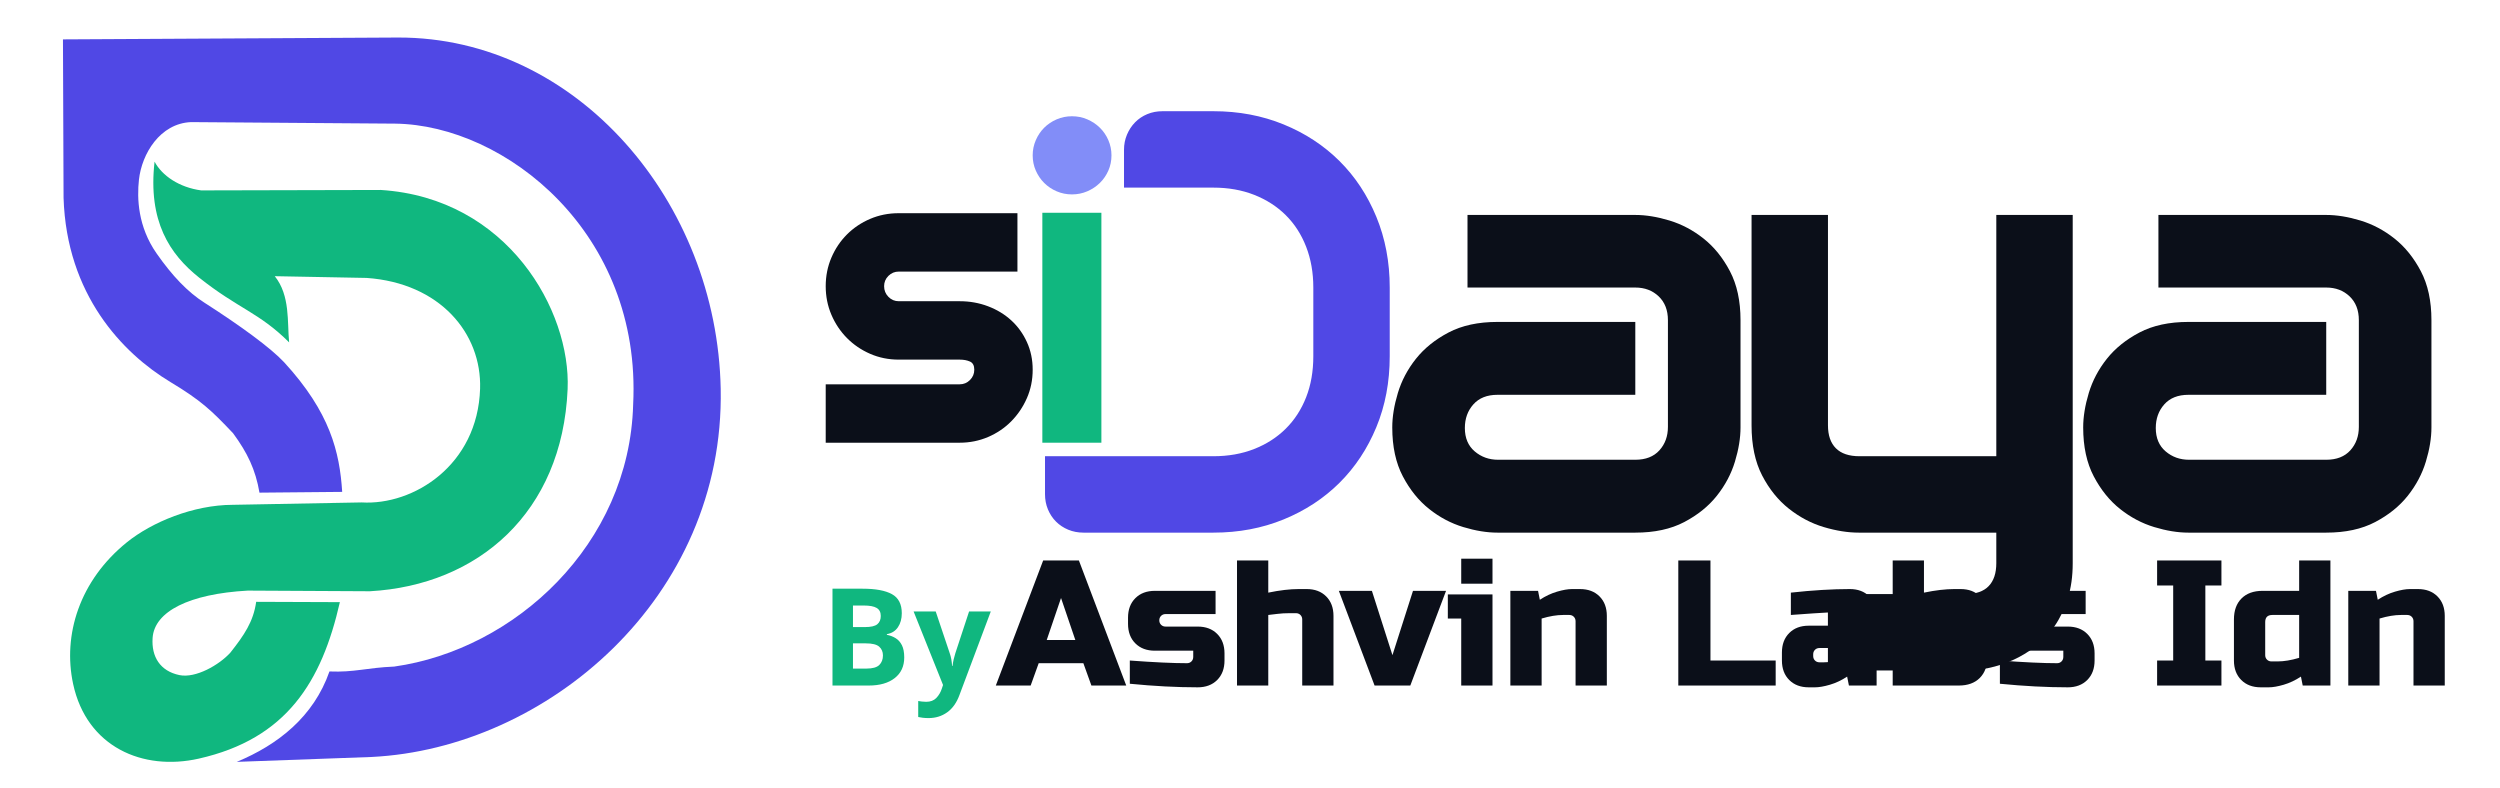
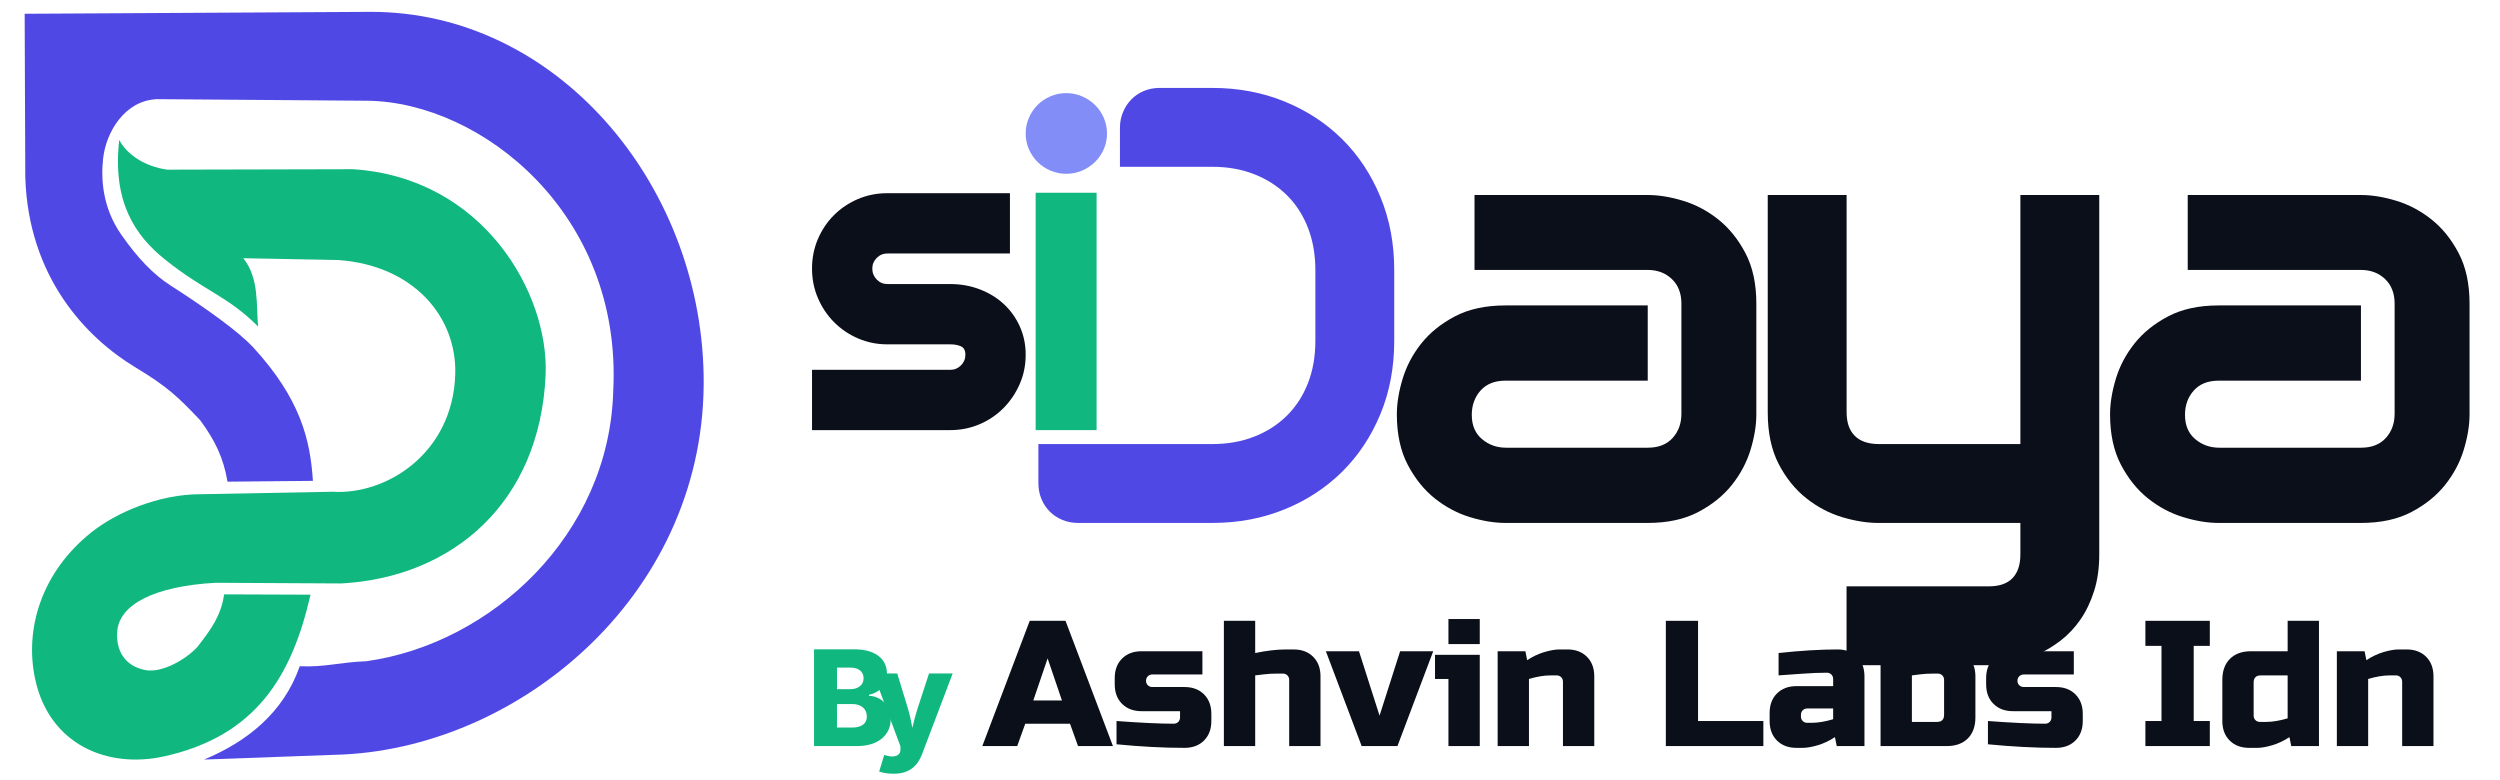
- <svg xmlns="http://www.w3.org/2000/svg" width="100%" height="100%" viewBox="0 600 19200 6050" version="1.1" xml:space="preserve" style="fill-rule:evenodd;clip-rule:evenodd;stroke-linejoin:round;stroke-miterlimit:2;">
-   <g id="brand-glyph">
+ <svg xmlns="http://www.w3.org/2000/svg" width="100%" height="100%" viewBox="300 800 18600 5800" version="1.1" xml:space="preserve" style="fill-rule:evenodd;clip-rule:evenodd;stroke-linejoin:round;stroke-miterlimit:2;">
+   <rect id="Final-Transparent-Logo" x="0" y="0" width="19824.65" height="7263.447" style="fill:none;" />
+   <g>
    <path d="M483.5,902.448l2573.998,-14.244c1373.506,-2.736 2449.53,1262.025 2477.515,2697.992c31.315,1606.851 -1338.456,2760.961 -2680.692,2827.323l-1036.032,37.603c316.72,-131.444 590.586,-346.713 711.905,-694.268c192.482,7.897 284.655,-28.709 497.204,-37.535c925.142,-130.325 1806.455,-937.484 1835.219,-2012.721c66.781,-1317.44 -981.481,-2145.862 -1827.283,-2157.104l-1568.558,-11.736c-238.555,10.297 -378.015,244.425 -399.685,442.358c-15.757,143.928 -8.02,360.454 135.149,565.699c120.344,172.523 239.332,297.435 368.537,379.376c276.756,177.317 508.431,346.557 611.274,456.984c354.056,385.584 426.502,690.204 445.963,995.485l-635.309,5.907c-30.071,-176.872 -92.385,-306.207 -202.724,-456.324c-166.331,-175.719 -245.655,-251.337 -479.912,-392.391c-371.322,-223.586 -798.421,-673.217 -821.916,-1415.199l-4.654,-1217.205Z" style="fill:#5048e5;" />
    <path d="M1187.097,1841.528c57.017,107.603 189.28,197.913 357.86,220.736l1379.919,-3.344c974.966,62.161 1460.501,928.008 1434.468,1530.103c-41.037,949.087 -688.735,1505.579 -1518.776,1551.843l-937.751,-5.017c-450.535,25.165 -716.393,160.115 -730.771,362.877c-10.287,145.077 58.105,255.07 205.686,285.954c124.713,26.098 305.585,-77.737 391.305,-172.241c106.014,-134.468 177.118,-238.087 198.392,-390.395l642.747,2.434c-139.439,611.746 -408.811,1049.591 -1083.614,1201.815c-429.909,96.98 -860.631,-89.33 -964.885,-573.051c-81.302,-377.225 49.52,-795.43 413.044,-1088.631c191.697,-154.613 509.883,-286.853 812.711,-287.626l989.969,-18.353c397.589,24.055 891.468,-285.147 909.701,-873.29c13.213,-426.214 -308.854,-811.316 -870.921,-850.836l-706.005,-13.378c119.874,148.943 94.925,353.19 110.368,508.362c-231.221,-230.765 -390.585,-257.679 -692.309,-498.329c-224.856,-179.342 -393.14,-431.82 -341.138,-889.634Z" style="fill:#10b77f;" />
  </g>
-   <g id="brand-wordmark">
-     <path d="M7370.374,4000.012l-1028.916,0l0,-448.502l1028.916,0c30.78,0 57.162,-10.993 79.147,-32.978c21.985,-21.985 32.978,-48.368 32.978,-79.147c0,-31.879 -10.993,-52.765 -32.978,-62.658c-21.985,-9.893 -48.368,-14.84 -79.147,-14.84l-468.289,0c-78.048,0 -151.15,-14.84 -219.304,-44.52c-68.155,-29.68 -127.515,-70.078 -178.082,-121.194c-50.566,-51.116 -90.415,-110.751 -119.546,-178.906c-29.131,-68.155 -43.696,-141.256 -43.696,-219.304c0,-78.048 14.565,-151.15 43.696,-219.304c29.131,-68.155 68.979,-127.515 119.546,-178.082c50.566,-50.566 109.927,-90.415 178.082,-119.546c68.155,-29.131 141.256,-43.696 219.304,-43.696l911.844,0l0,448.502l-911.844,0c-30.78,0 -57.162,10.993 -79.147,32.978c-21.985,21.985 -32.978,48.368 -32.978,79.147c0,31.879 10.993,59.086 32.978,81.621c21.985,22.535 48.368,33.803 79.147,33.803l468.289,0c76.949,0 149.501,12.916 217.655,38.749c68.155,25.833 127.515,61.834 178.082,108.003c50.566,46.169 90.69,101.682 120.37,166.539c29.68,64.857 44.52,135.76 44.52,212.709c0,78.048 -14.84,150.875 -44.52,218.48c-29.68,67.605 -69.804,126.966 -120.37,178.082c-50.566,51.116 -109.927,91.239 -178.082,120.37c-68.155,29.131 -140.706,43.696 -217.655,43.696Z" style="fill:#0b0f19;fill-rule:nonzero;" />
-     <rect x="8005.202" y="2234.036" width="453.449" height="1765.976" style="fill:#10b77f;fill-rule:nonzero;" />
-     <path d="M8536.15,1792.932c0,41.772 -7.97,80.796 -23.909,117.072c-15.939,36.276 -37.65,67.88 -65.132,94.812c-27.482,26.932 -59.635,48.368 -96.461,64.307c-36.826,15.939 -76.124,23.909 -117.897,23.909c-41.772,0 -81.071,-7.97 -117.897,-23.909c-36.826,-15.939 -68.704,-37.375 -95.636,-64.307c-26.932,-26.932 -48.368,-58.536 -64.307,-94.812c-15.939,-36.276 -23.909,-75.3 -23.909,-117.072c0,-40.673 7.97,-79.422 23.909,-116.248c15.939,-36.826 37.375,-68.704 64.307,-95.636c26.932,-26.932 58.811,-48.368 95.636,-64.307c36.826,-15.939 76.124,-23.909 117.897,-23.909c41.772,0 81.071,7.97 117.897,23.909c36.826,15.939 68.979,37.375 96.461,64.307c27.482,26.932 49.192,58.811 65.132,95.636c15.939,36.826 23.909,75.575 23.909,116.248Z" style="fill:#828df8;" />
-     <path d="M8632.383,2040.927l-0,-291.154c0,-40.626 7.523,-78.995 22.57,-115.108c15.047,-36.112 35.736,-67.71 62.068,-94.794c26.332,-27.084 57.554,-48.15 93.666,-63.196c36.112,-15.047 75.234,-22.57 117.365,-22.57l390.843,0c194.103,0 373.911,33.855 539.426,101.565c165.514,67.71 308.458,161.376 428.832,280.998c120.374,119.622 214.792,262.566 283.255,428.832c68.463,166.266 102.694,347.203 102.694,542.811l0,528.14c0,197.112 -34.231,378.425 -102.694,543.94c-68.463,165.514 -162.881,308.082 -283.255,427.704c-120.374,119.622 -263.318,213.288 -428.832,280.998c-165.514,67.71 -345.323,101.565 -539.426,101.565l-997.599,0c-42.131,0 -81.252,-7.523 -117.365,-22.57c-36.112,-15.047 -67.334,-35.736 -93.666,-62.068c-26.332,-26.332 -47.021,-57.554 -62.068,-93.666c-15.047,-36.112 -22.57,-75.234 -22.57,-117.365l0,-291.154l1293.267,0c114.355,0 218.554,-18.432 312.596,-55.297c94.042,-36.865 174.918,-88.776 242.629,-155.734c67.71,-66.958 119.998,-147.458 156.862,-241.5c36.865,-94.042 55.297,-198.993 55.297,-314.853l0,-528.14c0,-114.355 -18.432,-218.93 -55.297,-313.724c-36.865,-94.794 -89.152,-175.671 -156.862,-242.629c-67.71,-66.958 -148.587,-118.869 -242.629,-155.734c-94.042,-36.865 -198.241,-55.297 -312.596,-55.297l-686.511,0Z" style="fill:#5048e5;" />
+   <g>
    <path d="M13367.158,3882.647c0,81.252 -14.294,168.9 -42.883,262.942c-28.589,94.042 -74.858,181.313 -138.806,261.813c-63.949,80.5 -147.458,147.834 -250.528,202.002c-103.07,54.168 -228.334,81.252 -375.792,81.252l-1058.538,0c-81.252,0 -168.9,-14.294 -262.942,-42.883c-94.042,-28.589 -181.313,-74.858 -261.813,-138.806c-80.5,-63.949 -147.834,-147.458 -202.002,-250.528c-54.168,-103.07 -81.252,-228.334 -81.252,-375.792c0,-81.252 14.294,-169.276 42.883,-264.07c28.589,-94.794 74.858,-182.442 138.806,-262.942c63.949,-80.5 147.458,-147.834 250.528,-202.002c103.07,-54.168 228.334,-81.252 375.792,-81.252l1058.538,0l0,559.739l-1058.538,0c-79.748,0 -141.439,24.451 -185.075,73.353c-43.636,48.902 -65.453,109.465 -65.453,181.689c0,76.738 25.203,136.549 75.61,179.432c50.407,42.883 110.217,64.325 179.432,64.325l1054.024,0c79.748,0 141.439,-24.075 185.075,-72.224c43.636,-48.15 65.453,-108.337 65.453,-180.561l0,-819.295c0,-76.738 -23.699,-137.678 -71.096,-182.818c-47.397,-45.14 -107.208,-67.71 -179.432,-67.71l-1288.753,0l0,-557.482l1288.753,0c81.252,0 168.9,14.294 262.942,42.883c94.042,28.589 181.313,74.858 261.813,138.806c80.5,63.949 147.834,147.458 202.002,250.528c54.168,103.07 81.252,228.334 81.252,375.792l0,823.809Z" style="fill:#0b0f19;fill-rule:nonzero;" />
    <path d="M15331.615,4690.657l-1055.841,0c-84.262,0 -174.166,-14.294 -269.713,-42.883c-95.547,-28.589 -184.699,-75.61 -267.456,-141.063c-82.757,-65.453 -151.22,-150.467 -205.388,-255.042c-54.168,-104.575 -81.252,-232.848 -81.252,-384.82l0,-1616.02l586.823,0l0,1616.02c0,76.738 20.313,135.421 60.939,176.047c40.626,40.626 100.813,60.939 180.561,60.939l1051.327,0l0,-1853.006l586.823,0l0,2674.558c0,100.813 -12.79,191.47 -38.369,271.97c-25.579,80.5 -59.435,151.22 -101.565,212.159c-42.131,60.939 -91.033,112.851 -146.706,155.734c-55.673,42.883 -113.979,77.867 -174.918,104.951c-60.939,27.084 -122.255,47.021 -183.946,59.811c-61.692,12.79 -120.374,19.185 -176.047,19.185l-1058.538,0l0,-586.823l1058.538,0c78.243,0 136.925,-20.313 176.047,-60.939c39.122,-40.626 58.682,-99.308 58.682,-176.047l0,-234.729Z" style="fill:#0b0f19;" />
    <path d="M18673.435,3882.647c0,81.252 -14.294,168.9 -42.883,262.942c-28.589,94.042 -74.858,181.313 -138.806,261.813c-63.949,80.5 -147.458,147.834 -250.528,202.002c-103.07,54.168 -228.334,81.252 -375.792,81.252l-1058.538,0c-81.252,0 -168.9,-14.294 -262.942,-42.883c-94.042,-28.589 -181.313,-74.858 -261.813,-138.806c-80.5,-63.949 -147.834,-147.458 -202.002,-250.528c-54.168,-103.07 -81.252,-228.334 -81.252,-375.792c0,-81.252 14.294,-169.276 42.883,-264.07c28.589,-94.794 74.858,-182.442 138.806,-262.942c63.949,-80.5 147.458,-147.834 250.528,-202.002c103.07,-54.168 228.334,-81.252 375.792,-81.252l1058.538,0l0,559.739l-1058.538,0c-79.748,0 -141.439,24.451 -185.075,73.353c-43.636,48.902 -65.453,109.465 -65.453,181.689c0,76.738 25.203,136.549 75.61,179.432c50.407,42.883 110.217,64.325 179.432,64.325l1054.024,0c79.748,0 141.439,-24.075 185.075,-72.224c43.636,-48.15 65.453,-108.337 65.453,-180.561l0,-819.295c0,-76.738 -23.699,-137.678 -71.096,-182.818c-47.397,-45.14 -107.208,-67.71 -179.432,-67.71l-1288.753,0l0,-557.482l1288.753,0c81.252,0 168.9,14.294 262.942,42.883c94.042,28.589 181.313,74.858 261.813,138.806c80.5,63.949 147.834,147.458 202.002,250.528c54.168,103.07 81.252,228.334 81.252,375.792l0,823.809Z" style="fill:#0b0f19;fill-rule:nonzero;" />
-   </g>
-   <g id="brand-tagline" transform="matrix(1.68, 0, 0, 1.68, -4283, -3780)">
-     <text x="6299.264px" y="5741.028px" style="font-family:'SonoProportional-Regular', 'Sono Proportional', 'Plus Jakarta Sans', sans-serif;font-size:620px;font-weight:800;fill:#10b77f;letter-spacing:10px;">By</text>
-     <g id="Ashvin-Labs-Idn">
-       <path d="M7260.976,5741.028l-159.263,0l216.435,-571.714l163.347,0l216.435,571.714l-159.263,0l-36.753,-102.092l-204.184,0l-36.753,102.092Zm73.506,-208.267l130.678,0l-65.339,-191.933l-65.339,191.933Z" style="fill:#0b0f19;fill-rule:nonzero;" />
-       <path d="M7714.264,5626.685c110.531,8.167 197.65,12.251 261.355,12.251c8.167,0 14.973,-2.722 20.418,-8.167c5.445,-5.445 8.167,-12.251 8.167,-20.418l0,-28.586l-175.598,0c-37.025,0 -66.7,-11.162 -89.024,-33.486c-22.324,-22.324 -33.486,-51.999 -33.486,-89.024l0,-28.586c0,-37.025 11.162,-66.7 33.486,-89.024c22.324,-22.324 51.999,-33.486 89.024,-33.486l277.69,0l0,106.175l-228.686,0c-8.167,0 -14.973,2.722 -20.418,8.167c-5.445,5.445 -8.167,12.251 -8.167,20.418c0,8.167 2.722,14.973 8.167,20.418c5.445,5.445 12.251,8.167 20.418,8.167l147.012,0c37.025,0 66.7,11.162 89.024,33.486c22.324,22.324 33.486,51.999 33.486,89.024l0,32.669c0,37.025 -11.162,66.7 -33.486,89.024c-22.324,22.324 -51.999,33.486 -89.024,33.486c-96.375,0 -199.828,-5.445 -310.359,-16.335l0,-106.175Z" style="fill:#0b0f19;fill-rule:nonzero;" />
-       <path d="M8347.233,5316.326c52.816,-10.89 99.097,-16.335 138.845,-16.335l36.753,0c37.025,0 66.7,11.162 89.024,33.486c22.324,22.324 33.486,51.999 33.486,89.024l0,318.526l-142.929,0l0,-302.192c0,-8.167 -2.722,-14.973 -8.167,-20.418c-5.445,-5.445 -12.251,-8.167 -20.418,-8.167l-28.586,0c-20.691,0 -39.612,1.089 -56.763,3.267c-17.151,2.178 -30.9,3.811 -41.245,4.9l0,322.61l-142.929,0l0,-571.714l142.929,0l0,147.012Z" style="fill:#0b0f19;fill-rule:nonzero;" />
-       <path d="M9008.788,5308.159l151.096,0l-163.347,432.869l-163.347,0l-163.347,-432.869l151.096,0l93.924,294.024l93.924,-294.024Z" style="fill:#0b0f19;fill-rule:nonzero;" />
-       <path d="M9372.235,5324.493l0,416.535l-142.929,0l0,-306.275l-61.255,0l0,-110.259l204.184,0Zm-142.929,-163.347l142.929,0l0,114.343l-142.929,0l0,-114.343Z" style="fill:#0b0f19;fill-rule:nonzero;" />
-       <path d="M9694.845,5418.418c-28.858,0 -61.527,5.445 -98.008,16.335l0,306.275l-142.929,0l0,-432.869l126.594,0l8.167,40.837c25.591,-16.879 51.863,-29.266 78.815,-37.161c26.952,-7.895 49.685,-11.843 68.197,-11.843l36.753,0c37.025,0 66.7,11.162 89.024,33.486c22.324,22.324 33.486,51.999 33.486,89.024l0,318.526l-142.929,0l0,-294.024c0,-8.167 -2.722,-14.973 -8.167,-20.418c-5.445,-5.445 -12.251,-8.167 -20.418,-8.167l-28.586,0Z" style="fill:#0b0f19;fill-rule:nonzero;" />
-       <path d="M10368.651,5626.685l298.108,0l0,114.343l-445.12,0l0,-571.714l147.012,0l0,457.371Z" style="fill:#0b0f19;fill-rule:nonzero;" />
-       <path d="M10887.278,5634.852c28.858,0 61.527,-5.445 98.008,-16.335l0,-49.004l-118.427,0c-8.167,0 -14.973,2.722 -20.418,8.167c-5.445,5.445 -8.167,12.251 -8.167,20.418l0,8.167c0,8.167 2.722,14.973 8.167,20.418c5.445,5.445 12.251,8.167 20.418,8.167l20.418,0Zm-151.096,-318.526c99.642,-10.89 189.482,-16.335 269.522,-16.335c37.025,0 66.7,11.162 89.024,33.486c22.324,22.324 33.486,51.999 33.486,89.024l0,318.526l-126.594,0l-8.167,-40.837c-25.591,16.879 -51.863,29.266 -78.815,37.161c-26.952,7.895 -49.685,11.843 -68.197,11.843l-28.586,0c-37.025,0 -66.7,-11.162 -89.024,-33.486c-22.324,-22.324 -33.486,-51.999 -33.486,-89.024l0,-36.753c0,-37.025 11.162,-66.7 33.486,-89.024c22.324,-22.324 51.999,-33.486 89.024,-33.486l167.431,0l0,-32.669c0,-8.167 -2.722,-14.973 -8.167,-20.418c-5.445,-5.445 -12.251,-8.167 -20.418,-8.167c-35.392,0 -74.459,1.633 -117.201,4.9c-42.742,3.267 -77.181,5.717 -103.317,7.351l0,-102.092Z" style="fill:#0b0f19;fill-rule:nonzero;" />
-       <path d="M11491.661,5438.836c0,-8.167 -2.722,-14.973 -8.167,-20.418c-5.445,-5.445 -12.251,-8.167 -20.418,-8.167l-20.418,0c-22.869,0 -42.606,1.089 -59.213,3.267c-16.607,2.178 -29.539,3.811 -38.795,4.9l0,212.351l114.343,0c21.78,0 32.669,-10.89 32.669,-32.669l0,-159.263Zm-147.012,-122.51c52.816,-10.89 99.097,-16.335 138.845,-16.335l28.586,0c37.025,0 66.7,11.162 89.024,33.486c22.324,22.324 33.486,51.999 33.486,89.024l0,187.849c0,40.837 -11.57,72.826 -34.711,95.966c-23.141,23.141 -55.13,34.711 -95.966,34.711l-302.192,0l0,-571.714l142.929,0l0,147.012Z" style="fill:#0b0f19;fill-rule:nonzero;" />
-       <path d="M11691.761,5626.685c110.531,8.167 197.65,12.251 261.355,12.251c8.167,0 14.973,-2.722 20.418,-8.167c5.445,-5.445 8.167,-12.251 8.167,-20.418l0,-28.586l-175.598,0c-37.025,0 -66.7,-11.162 -89.024,-33.486c-22.324,-22.324 -33.486,-51.999 -33.486,-89.024l0,-28.586c0,-37.025 11.162,-66.7 33.486,-89.024c22.324,-22.324 51.999,-33.486 89.024,-33.486l277.69,0l0,106.175l-228.686,0c-8.167,0 -14.973,2.722 -20.418,8.167c-5.445,5.445 -8.167,12.251 -8.167,20.418c0,8.167 2.722,14.973 8.167,20.418c5.445,5.445 12.251,8.167 20.418,8.167l147.012,0c37.025,0 66.7,11.162 89.024,33.486c22.324,22.324 33.486,51.999 33.486,89.024l0,32.669c0,37.025 -11.162,66.7 -33.486,89.024c-22.324,22.324 -51.999,33.486 -89.024,33.486c-96.375,0 -199.828,-5.445 -310.359,-16.335l0,-106.175Z" style="fill:#0b0f19;fill-rule:nonzero;" />
-       <path d="M12704.512,5741.028l-294.024,0l0,-114.343l73.506,0l0,-343.029l-73.506,0l0,-114.343l294.024,0l0,114.343l-73.506,0l0,343.029l73.506,0l0,114.343Z" style="fill:#0b0f19;fill-rule:nonzero;" />
-       <path d="M13076.126,5741.028l-8.167,-40.837c-25.591,16.879 -51.863,29.266 -78.815,37.161c-26.952,7.895 -49.685,11.843 -68.197,11.843l-36.753,0c-37.025,0 -66.7,-11.162 -89.024,-33.486c-22.324,-22.324 -33.486,-51.999 -33.486,-89.024l0,-187.849c0,-40.837 11.57,-72.826 34.711,-95.966c23.141,-23.141 55.13,-34.711 95.966,-34.711l167.431,0l0,-138.845l142.929,0l0,571.714l-126.594,0Zm-114.343,-110.259c28.858,0 61.527,-5.445 98.008,-16.335l0,-196.016l-122.51,0c-21.78,0 -32.669,10.89 -32.669,32.669l0,151.096c0,8.167 2.722,14.973 8.167,20.418c5.445,5.445 12.251,8.167 20.418,8.167l28.586,0Z" style="fill:#0b0f19;fill-rule:nonzero;" />
-       <path d="M13525.33,5418.418c-28.858,0 -61.527,5.445 -98.008,16.335l0,306.275l-142.929,0l0,-432.869l126.594,0l8.167,40.837c25.591,-16.879 51.863,-29.266 78.815,-37.161c26.952,-7.895 49.685,-11.843 68.197,-11.843l36.753,0c37.025,0 66.7,11.162 89.024,33.486c22.324,22.324 33.486,51.999 33.486,89.024l0,318.526l-142.929,0l0,-294.024c0,-8.167 -2.722,-14.973 -8.167,-20.418c-5.445,-5.445 -12.251,-8.167 -20.418,-8.167l-28.586,0Z" style="fill:#0b0f19;fill-rule:nonzero;" />
+     <path d="M8632.383,2040.927l-0,-291.154c0,-40.626 7.523,-78.995 22.57,-115.108c15.047,-36.112 35.736,-67.71 62.068,-94.794c26.332,-27.084 57.554,-48.15 93.666,-63.196c36.112,-15.047 75.234,-22.57 117.365,-22.57l390.843,0c194.103,0 373.911,33.855 539.426,101.565c165.514,67.71 308.458,161.376 428.832,280.998c120.374,119.622 214.792,262.566 283.255,428.832c68.463,166.266 102.694,347.203 102.694,542.811l0,528.14c0,197.112 -34.231,378.425 -102.694,543.94c-68.463,165.514 -162.881,308.082 -283.255,427.704c-120.374,119.622 -263.318,213.288 -428.832,280.998c-165.514,67.71 -345.323,101.565 -539.426,101.565l-997.599,0c-42.131,0 -81.252,-7.523 -117.365,-22.57c-36.112,-15.047 -67.334,-35.736 -93.666,-62.068c-26.332,-26.332 -47.021,-57.554 -62.068,-93.666c-15.047,-36.112 -22.57,-75.234 -22.57,-117.365l0,-291.154l1293.267,0c114.355,0 218.554,-18.432 312.596,-55.297c94.042,-36.865 174.918,-88.776 242.629,-155.734c67.71,-66.958 119.998,-147.458 156.862,-241.5c36.865,-94.042 55.297,-198.993 55.297,-314.853l0,-528.14c0,-114.355 -18.432,-218.93 -55.297,-313.724c-36.865,-94.794 -89.152,-175.671 -156.862,-242.629c-67.71,-66.958 -148.587,-118.869 -242.629,-155.734c-94.042,-36.865 -198.241,-55.297 -312.596,-55.297l-686.511,0Z" style="fill:#5048e5;" />
+     <rect x="8005.202" y="2234.036" width="453.449" height="1765.976" style="fill:#10b77f;fill-rule:nonzero;" />
+     <path d="M8536.15,1792.932c0,41.772 -7.97,80.796 -23.909,117.072c-15.939,36.276 -37.65,67.88 -65.132,94.812c-27.482,26.932 -59.635,48.368 -96.461,64.307c-36.826,15.939 -76.124,23.909 -117.897,23.909c-41.772,0 -81.071,-7.97 -117.897,-23.909c-36.826,-15.939 -68.704,-37.375 -95.636,-64.307c-26.932,-26.932 -48.368,-58.536 -64.307,-94.812c-15.939,-36.276 -23.909,-75.3 -23.909,-117.072c0,-40.673 7.97,-79.422 23.909,-116.248c15.939,-36.826 37.375,-68.704 64.307,-95.636c26.932,-26.932 58.811,-48.368 95.636,-64.307c36.826,-15.939 76.124,-23.909 117.897,-23.909c41.772,0 81.071,7.97 117.897,23.909c36.826,15.939 68.979,37.375 96.461,64.307c27.482,26.932 49.192,58.811 65.132,95.636c15.939,36.826 23.909,75.575 23.909,116.248Z" style="fill:#828df8;" />
+     <path d="M7370.374,4000.012l-1028.916,0l0,-448.502l1028.916,0c30.78,0 57.162,-10.993 79.147,-32.978c21.985,-21.985 32.978,-48.368 32.978,-79.147c0,-31.879 -10.993,-52.765 -32.978,-62.658c-21.985,-9.893 -48.368,-14.84 -79.147,-14.84l-468.289,0c-78.048,0 -151.15,-14.84 -219.304,-44.52c-68.155,-29.68 -127.515,-70.078 -178.082,-121.194c-50.566,-51.116 -90.415,-110.751 -119.546,-178.906c-29.131,-68.155 -43.696,-141.256 -43.696,-219.304c0,-78.048 14.565,-151.15 43.696,-219.304c29.131,-68.155 68.979,-127.515 119.546,-178.082c50.566,-50.566 109.927,-90.415 178.082,-119.546c68.155,-29.131 141.256,-43.696 219.304,-43.696l911.844,0l0,448.502l-911.844,0c-30.78,0 -57.162,10.993 -79.147,32.978c-21.985,21.985 -32.978,48.368 -32.978,79.147c0,31.879 10.993,59.086 32.978,81.621c21.985,22.535 48.368,33.803 79.147,33.803l468.289,0c76.949,0 149.501,12.916 217.655,38.749c68.155,25.833 127.515,61.834 178.082,108.003c50.566,46.169 90.69,101.682 120.37,166.539c29.68,64.857 44.52,135.76 44.52,212.709c0,78.048 -14.84,150.875 -44.52,218.48c-29.68,67.605 -69.804,126.966 -120.37,178.082c-50.566,51.116 -109.927,91.239 -178.082,120.37c-68.155,29.131 -140.706,43.696 -217.655,43.696Z" style="fill:#0b0f19;fill-rule:nonzero;" />
+     <g transform="matrix(607.1154,0,0,607.1154,6909.415,5741.028)" />
+     <g id="tagline-group" transform="translate(6300, 5420) scale(1.63) translate(-6299, -5170)">
+       <text x="6299.264px" y="5741.028px" style="font-family:'SonoProportional-Regular', 'Sono Proportional', 'Inter', -apple-system, sans-serif;font-weight:800;font-size:607.115px;fill:#10b77f;">B<tspan x="6597.661px " y="5741.028px ">y</tspan>
+       </text>
+       <g id="Ashvin-Labs-Idn">
+         <path d="M7260.976,5741.028l-159.263,0l216.435,-571.714l163.347,0l216.435,571.714l-159.263,0l-36.753,-102.092l-204.184,0l-36.753,102.092Zm73.506,-208.267l130.678,0l-65.339,-191.933l-65.339,191.933Z" style="fill:#0b0f19;fill-rule:nonzero;" />
+         <path d="M7714.264,5626.685c110.531,8.167 197.65,12.251 261.355,12.251c8.167,0 14.973,-2.722 20.418,-8.167c5.445,-5.445 8.167,-12.251 8.167,-20.418l0,-28.586l-175.598,0c-37.025,0 -66.7,-11.162 -89.024,-33.486c-22.324,-22.324 -33.486,-51.999 -33.486,-89.024l0,-28.586c0,-37.025 11.162,-66.7 33.486,-89.024c22.324,-22.324 51.999,-33.486 89.024,-33.486l277.69,0l0,106.175l-228.686,0c-8.167,0 -14.973,2.722 -20.418,8.167c-5.445,5.445 -8.167,12.251 -8.167,20.418c0,8.167 2.722,14.973 8.167,20.418c5.445,5.445 12.251,8.167 20.418,8.167l147.012,0c37.025,0 66.7,11.162 89.024,33.486c22.324,22.324 33.486,51.999 33.486,89.024l0,32.669c0,37.025 -11.162,66.7 -33.486,89.024c-22.324,22.324 -51.999,33.486 -89.024,33.486c-96.375,0 -199.828,-5.445 -310.359,-16.335l0,-106.175Z" style="fill:#0b0f19;fill-rule:nonzero;" />
+         <path d="M8347.233,5316.326c52.816,-10.89 99.097,-16.335 138.845,-16.335l36.753,0c37.025,0 66.7,11.162 89.024,33.486c22.324,22.324 33.486,51.999 33.486,89.024l0,318.526l-142.929,0l0,-302.192c0,-8.167 -2.722,-14.973 -8.167,-20.418c-5.445,-5.445 -12.251,-8.167 -20.418,-8.167l-28.586,0c-20.691,0 -39.612,1.089 -56.763,3.267c-17.151,2.178 -30.9,3.811 -41.245,4.9l0,322.61l-142.929,0l0,-571.714l142.929,0l0,147.012Z" style="fill:#0b0f19;fill-rule:nonzero;" />
+         <path d="M9008.788,5308.159l151.096,0l-163.347,432.869l-163.347,0l-163.347,-432.869l151.096,0l93.924,294.024l93.924,-294.024Z" style="fill:#0b0f19;fill-rule:nonzero;" />
+         <path d="M9372.235,5324.493l0,416.535l-142.929,0l0,-306.275l-61.255,0l0,-110.259l204.184,0Zm-142.929,-163.347l142.929,0l0,114.343l-142.929,0l0,-114.343Z" style="fill:#0b0f19;fill-rule:nonzero;" />
+         <path d="M9694.845,5418.418c-28.858,0 -61.527,5.445 -98.008,16.335l0,306.275l-142.929,0l0,-432.869l126.594,0l8.167,40.837c25.591,-16.879 51.863,-29.266 78.815,-37.161c26.952,-7.895 49.685,-11.843 68.197,-11.843l36.753,0c37.025,0 66.7,11.162 89.024,33.486c22.324,22.324 33.486,51.999 33.486,89.024l0,318.526l-142.929,0l0,-294.024c0,-8.167 -2.722,-14.973 -8.167,-20.418c-5.445,-5.445 -12.251,-8.167 -20.418,-8.167l-28.586,0Z" style="fill:#0b0f19;fill-rule:nonzero;" />
+         <path d="M10368.651,5626.685l298.108,0l0,114.343l-445.12,0l0,-571.714l147.012,0l0,457.371Z" style="fill:#0b0f19;fill-rule:nonzero;" />
+         <path d="M10887.278,5634.852c28.858,0 61.527,-5.445 98.008,-16.335l0,-49.004l-118.427,0c-8.167,0 -14.973,2.722 -20.418,8.167c-5.445,5.445 -8.167,12.251 -8.167,20.418l0,8.167c0,8.167 2.722,14.973 8.167,20.418c5.445,5.445 12.251,8.167 20.418,8.167l20.418,0Zm-151.096,-318.526c99.642,-10.89 189.482,-16.335 269.522,-16.335c37.025,0 66.7,11.162 89.024,33.486c22.324,22.324 33.486,51.999 33.486,89.024l0,318.526l-126.594,0l-8.167,-40.837c-25.591,16.879 -51.863,29.266 -78.815,37.161c-26.952,7.895 -49.685,11.843 -68.197,11.843l-28.586,0c-37.025,0 -66.7,-11.162 -89.024,-33.486c-22.324,-22.324 -33.486,-51.999 -33.486,-89.024l0,-36.753c0,-37.025 11.162,-66.7 33.486,-89.024c22.324,-22.324 51.999,-33.486 89.024,-33.486l167.431,0l0,-32.669c0,-8.167 -2.722,-14.973 -8.167,-20.418c-5.445,-5.445 -12.251,-8.167 -20.418,-8.167c-35.392,0 -74.459,1.633 -117.201,4.9c-42.742,3.267 -77.181,5.717 -103.317,7.351l0,-102.092Z" style="fill:#0b0f19;fill-rule:nonzero;" />
+         <path d="M11491.661,5438.836c0,-8.167 -2.722,-14.973 -8.167,-20.418c-5.445,-5.445 -12.251,-8.167 -20.418,-8.167l-20.418,0c-22.869,0 -42.606,1.089 -59.213,3.267c-16.607,2.178 -29.539,3.811 -38.795,4.9l0,212.351l114.343,0c21.78,0 32.669,-10.89 32.669,-32.669l0,-159.263Zm-147.012,-122.51c52.816,-10.89 99.097,-16.335 138.845,-16.335l28.586,0c37.025,0 66.7,11.162 89.024,33.486c22.324,22.324 33.486,51.999 33.486,89.024l0,187.849c0,40.837 -11.57,72.826 -34.711,95.966c-23.141,23.141 -55.13,34.711 -95.966,34.711l-302.192,0l0,-571.714l142.929,0l0,147.012Z" style="fill:#0b0f19;fill-rule:nonzero;" />
+         <path d="M11691.761,5626.685c110.531,8.167 197.65,12.251 261.355,12.251c8.167,0 14.973,-2.722 20.418,-8.167c5.445,-5.445 8.167,-12.251 8.167,-20.418l0,-28.586l-175.598,0c-37.025,0 -66.7,-11.162 -89.024,-33.486c-22.324,-22.324 -33.486,-51.999 -33.486,-89.024l0,-28.586c0,-37.025 11.162,-66.7 33.486,-89.024c22.324,-22.324 51.999,-33.486 89.024,-33.486l277.69,0l0,106.175l-228.686,0c-8.167,0 -14.973,2.722 -20.418,8.167c-5.445,5.445 -8.167,12.251 -8.167,20.418c0,8.167 2.722,14.973 8.167,20.418c5.445,5.445 12.251,8.167 20.418,8.167l147.012,0c37.025,0 66.7,11.162 89.024,33.486c22.324,22.324 33.486,51.999 33.486,89.024l0,32.669c0,37.025 -11.162,66.7 -33.486,89.024c-22.324,22.324 -51.999,33.486 -89.024,33.486c-96.375,0 -199.828,-5.445 -310.359,-16.335l0,-106.175Z" style="fill:#0b0f19;fill-rule:nonzero;" />
+         <path d="M12704.512,5741.028l-294.024,0l0,-114.343l73.506,0l0,-343.029l-73.506,0l0,-114.343l294.024,0l0,114.343l-73.506,0l0,343.029l73.506,0l0,114.343Z" style="fill:#0b0f19;fill-rule:nonzero;" />
+         <path d="M13076.126,5741.028l-8.167,-40.837c-25.591,16.879 -51.863,29.266 -78.815,37.161c-26.952,7.895 -49.685,11.843 -68.197,11.843l-36.753,0c-37.025,0 -66.7,-11.162 -89.024,-33.486c-22.324,-22.324 -33.486,-51.999 -33.486,-89.024l0,-187.849c0,-40.837 11.57,-72.826 34.711,-95.966c23.141,-23.141 55.13,-34.711 95.966,-34.711l167.431,0l0,-138.845l142.929,0l0,571.714l-126.594,0Zm-114.343,-110.259c28.858,0 61.527,-5.445 98.008,-16.335l0,-196.016l-122.51,0c-21.78,0 -32.669,10.89 -32.669,32.669l0,151.096c0,8.167 2.722,14.973 8.167,20.418c5.445,5.445 12.251,8.167 20.418,8.167l28.586,0Z" style="fill:#0b0f19;fill-rule:nonzero;" />
+         <path d="M13525.33,5418.418c-28.858,0 -61.527,5.445 -98.008,16.335l0,306.275l-142.929,0l0,-432.869l126.594,0l8.167,40.837c25.591,-16.879 51.863,-29.266 78.815,-37.161c26.952,-7.895 49.685,-11.843 68.197,-11.843l36.753,0c37.025,0 66.7,11.162 89.024,33.486c22.324,22.324 33.486,51.999 33.486,89.024l0,318.526l-142.929,0l0,-294.024c0,-8.167 -2.722,-14.973 -8.167,-20.418c-5.445,-5.445 -12.251,-8.167 -20.418,-8.167l-28.586,0Z" style="fill:#0b0f19;fill-rule:nonzero;" />
+       </g>
    </g>
  </g>
</svg>
